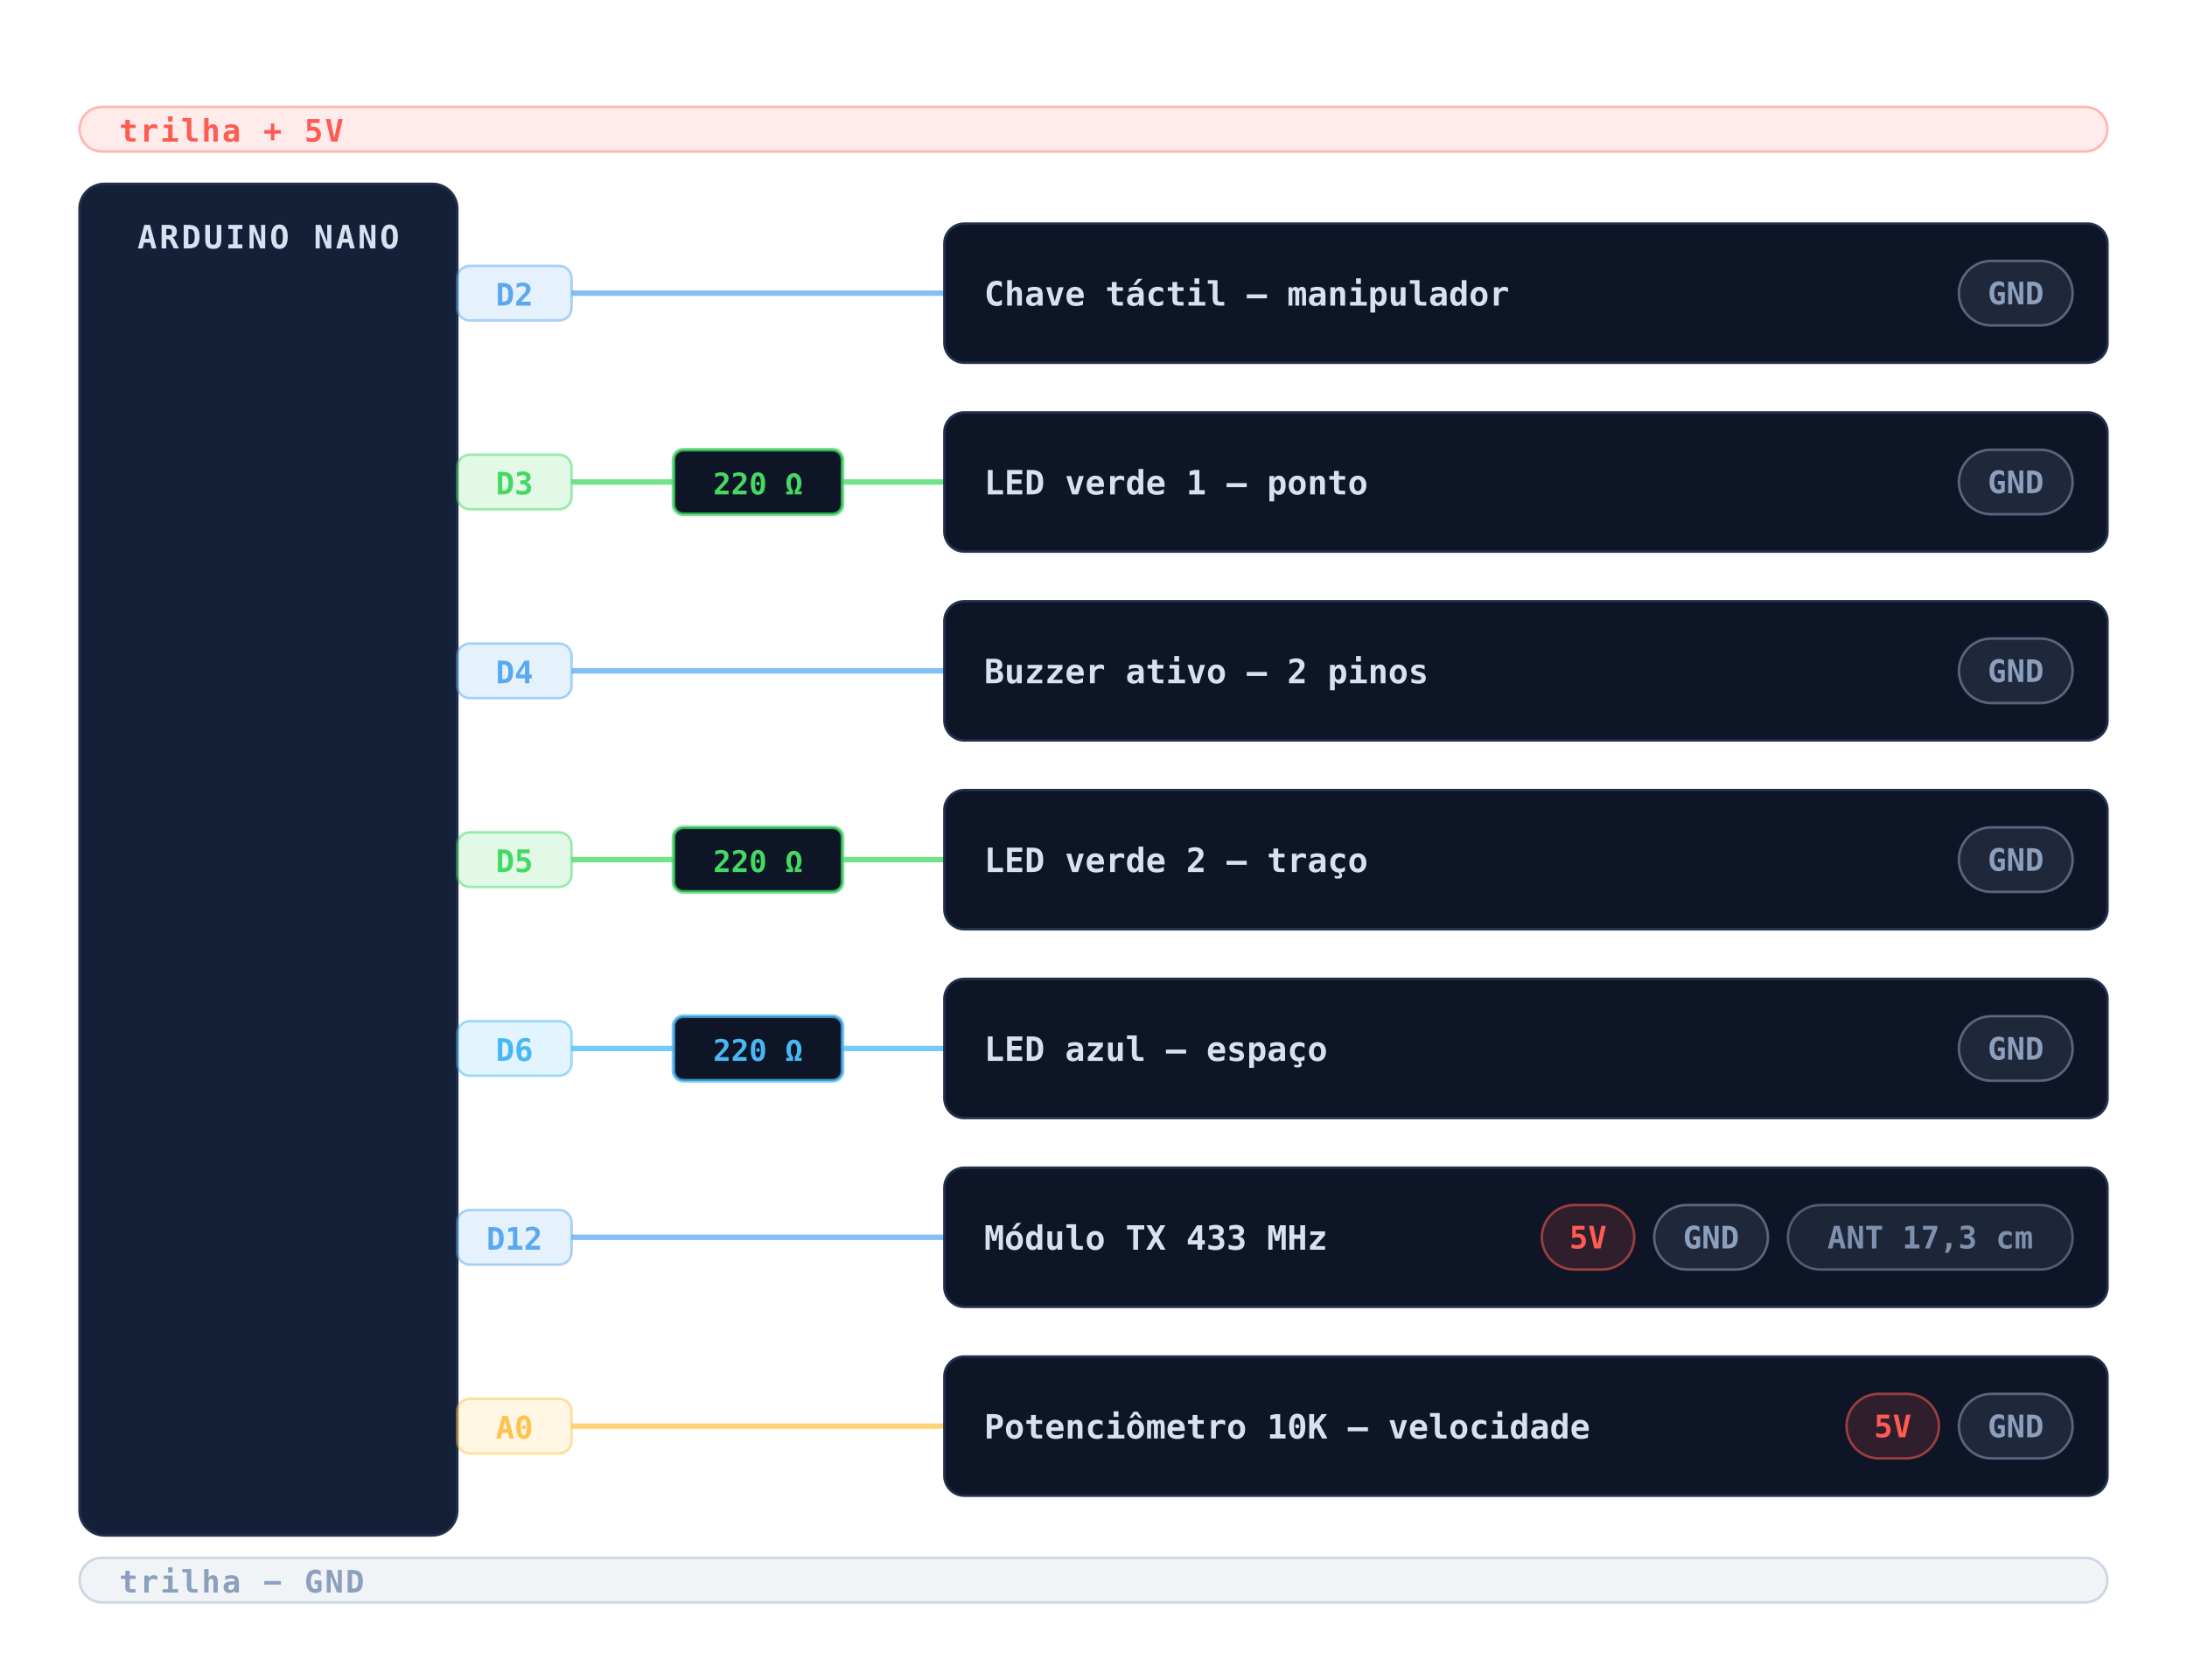
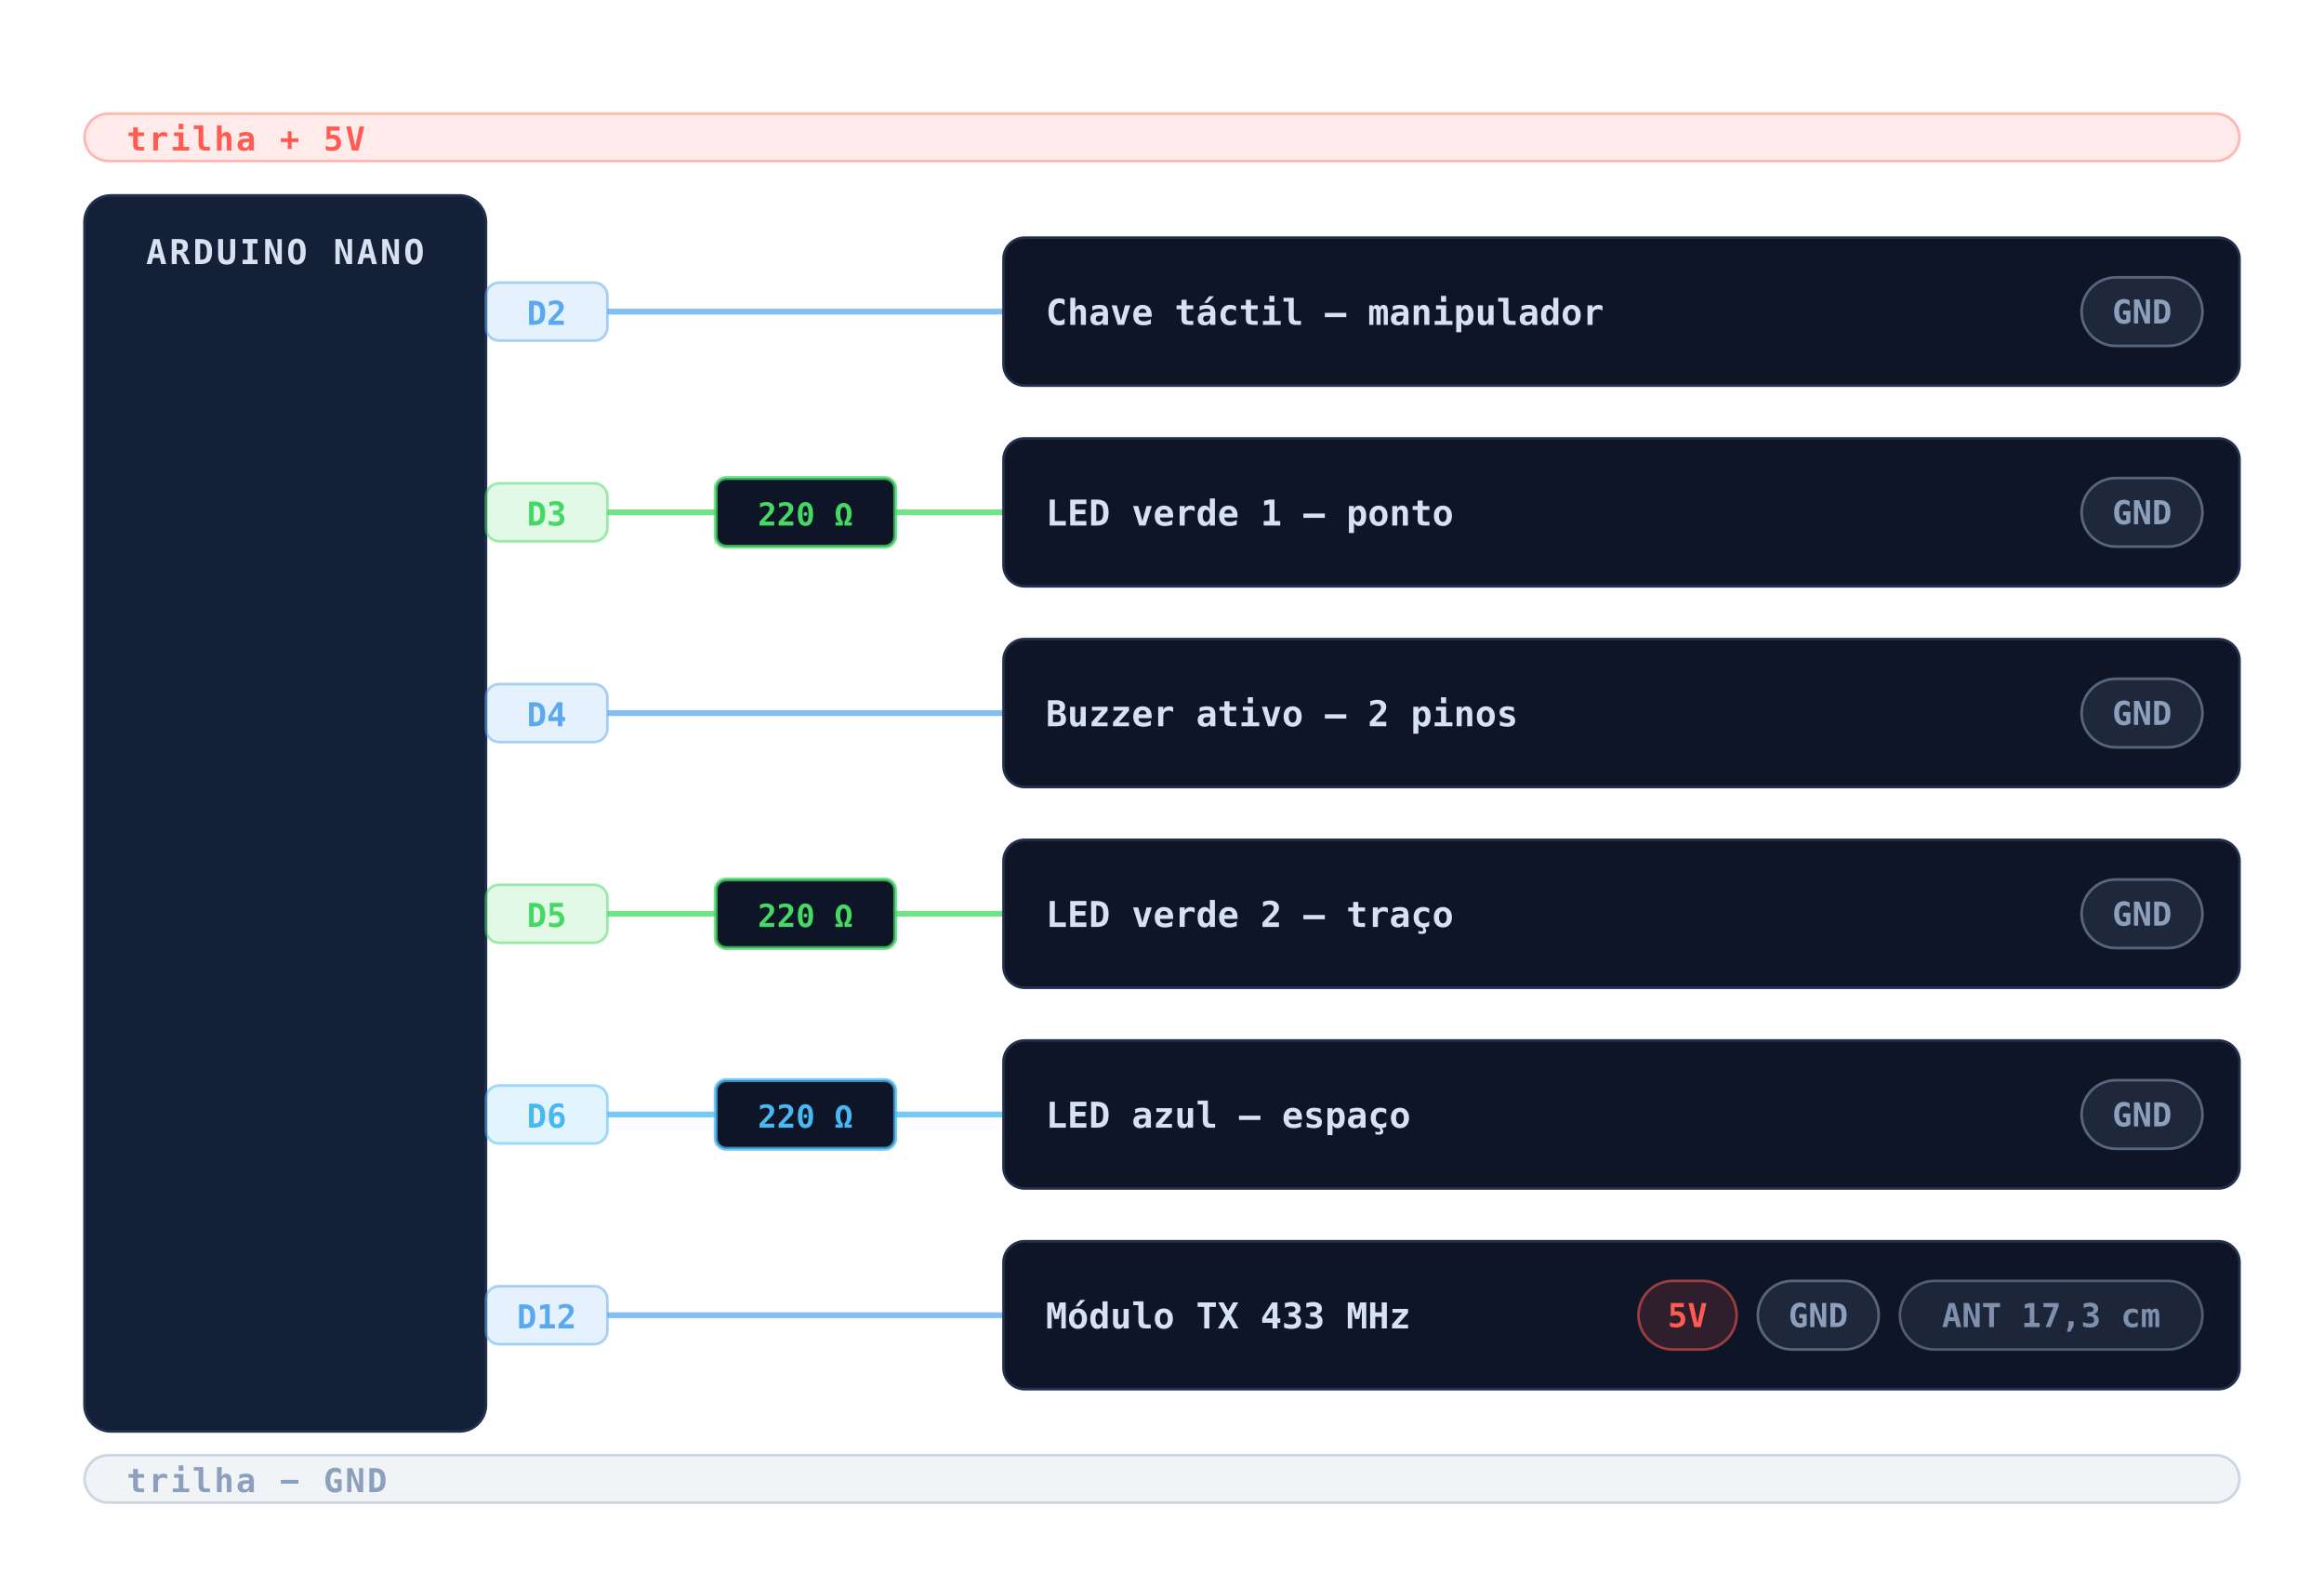
- <svg xmlns="http://www.w3.org/2000/svg" viewBox="0 0 880 676" role="img" aria-labelledby="dtx-t">
+ <svg xmlns="http://www.w3.org/2000/svg" viewBox="0 0 880 600" role="img" aria-labelledby="dtx-t">
  <rect x="32" y="43" width="816" height="18" rx="9" fill="#FF5B52" fill-opacity="0.12" stroke="#FF5B52" stroke-opacity="0.4" />
  <text x="48" y="57" font-family="'IBM Plex Mono','SFMono-Regular',ui-monospace,monospace" font-size="12.5" font-weight="600" fill="#FF5B52" letter-spacing="0.06em">trilha +   5V</text>
-   <rect x="32" y="627" width="816" height="18" rx="9" fill="#8CA0BE" fill-opacity="0.12" stroke="#8CA0BE" stroke-opacity="0.4" />
-   <text x="48" y="641" font-family="'IBM Plex Mono','SFMono-Regular',ui-monospace,monospace" font-size="12.5" font-weight="600" fill="#8CA0BE" letter-spacing="0.06em">trilha −   GND</text>
-   <rect x="32" y="74" width="152" height="544" rx="10" fill="#132038" stroke="#22304E" />
+   <rect x="32" y="551" width="816" height="18" rx="9" fill="#8CA0BE" fill-opacity="0.12" stroke="#8CA0BE" stroke-opacity="0.4" />
+   <text x="48" y="565" font-family="'IBM Plex Mono','SFMono-Regular',ui-monospace,monospace" font-size="12.5" font-weight="600" fill="#8CA0BE" letter-spacing="0.06em">trilha −   GND</text>
+   <rect x="32" y="74" width="152" height="468" rx="10" fill="#132038" stroke="#22304E" />
  <text x="108.0" y="100" text-anchor="middle" font-family="'IBM Plex Mono','SFMono-Regular',ui-monospace,monospace" font-size="13" font-weight="700" fill="#D6E2F2" letter-spacing="0.08em">ARDUINO NANO</text>
  <rect x="184" y="107" width="46" height="22" rx="5" fill="#5AA9F0" fill-opacity="0.16" stroke="#5AA9F0" stroke-opacity="0.5" />
  <text x="207.0" y="123" text-anchor="middle" font-family="'IBM Plex Mono','SFMono-Regular',ui-monospace,monospace" font-size="12.5" font-weight="700" fill="#5AA9F0">D2</text>
  <path d="M230 118 H380" stroke="#5AA9F0" stroke-width="2.2" stroke-opacity="0.75" fill="none" />
  <rect x="380" y="90" width="468" height="56" rx="8" fill="#0E1526" stroke="#22304E" />
  <text x="396" y="123" font-family="'IBM Plex Mono','SFMono-Regular',ui-monospace,monospace" font-size="13.5" font-weight="600" fill="#D6E2F2">Chave táctil — manipulador</text>
  <rect x="788.2" y="105" width="45.8" height="26" rx="13" fill="#8CA0BE" fill-opacity="0.14" stroke="#8CA0BE" stroke-opacity="0.55" />
  <text x="811.1" y="122.5" text-anchor="middle" font-family="'IBM Plex Mono','SFMono-Regular',ui-monospace,monospace" font-size="12.5" font-weight="600" fill="#8CA0BE">GND</text>
  <rect x="184" y="183" width="46" height="22" rx="5" fill="#45D964" fill-opacity="0.16" stroke="#45D964" stroke-opacity="0.5" />
  <text x="207.0" y="199" text-anchor="middle" font-family="'IBM Plex Mono','SFMono-Regular',ui-monospace,monospace" font-size="12.5" font-weight="700" fill="#45D964">D3</text>
  <path d="M230 194 H380" stroke="#45D964" stroke-width="2.2" stroke-opacity="0.75" fill="none" />
  <rect x="271.0" y="181" width="68" height="26" rx="4" fill="#0E1526" stroke="#45D964" stroke-opacity="0.75" stroke-width="1.5" />
  <text x="305.0" y="199" text-anchor="middle" font-family="'IBM Plex Mono','SFMono-Regular',ui-monospace,monospace" font-size="12" font-weight="600" fill="#45D964">220 Ω</text>
  <rect x="380" y="166" width="468" height="56" rx="8" fill="#0E1526" stroke="#22304E" />
  <text x="396" y="199" font-family="'IBM Plex Mono','SFMono-Regular',ui-monospace,monospace" font-size="13.5" font-weight="600" fill="#D6E2F2">LED verde 1 — ponto</text>
  <rect x="788.2" y="181" width="45.8" height="26" rx="13" fill="#8CA0BE" fill-opacity="0.14" stroke="#8CA0BE" stroke-opacity="0.55" />
  <text x="811.1" y="198.5" text-anchor="middle" font-family="'IBM Plex Mono','SFMono-Regular',ui-monospace,monospace" font-size="12.5" font-weight="600" fill="#8CA0BE">GND</text>
  <rect x="184" y="259" width="46" height="22" rx="5" fill="#5AA9F0" fill-opacity="0.16" stroke="#5AA9F0" stroke-opacity="0.5" />
  <text x="207.0" y="275" text-anchor="middle" font-family="'IBM Plex Mono','SFMono-Regular',ui-monospace,monospace" font-size="12.5" font-weight="700" fill="#5AA9F0">D4</text>
  <path d="M230 270 H380" stroke="#5AA9F0" stroke-width="2.2" stroke-opacity="0.75" fill="none" />
  <rect x="380" y="242" width="468" height="56" rx="8" fill="#0E1526" stroke="#22304E" />
  <text x="396" y="275" font-family="'IBM Plex Mono','SFMono-Regular',ui-monospace,monospace" font-size="13.5" font-weight="600" fill="#D6E2F2">Buzzer ativo — 2 pinos</text>
  <rect x="788.2" y="257" width="45.8" height="26" rx="13" fill="#8CA0BE" fill-opacity="0.14" stroke="#8CA0BE" stroke-opacity="0.55" />
  <text x="811.1" y="274.5" text-anchor="middle" font-family="'IBM Plex Mono','SFMono-Regular',ui-monospace,monospace" font-size="12.5" font-weight="600" fill="#8CA0BE">GND</text>
  <rect x="184" y="335" width="46" height="22" rx="5" fill="#45D964" fill-opacity="0.16" stroke="#45D964" stroke-opacity="0.5" />
  <text x="207.0" y="351" text-anchor="middle" font-family="'IBM Plex Mono','SFMono-Regular',ui-monospace,monospace" font-size="12.5" font-weight="700" fill="#45D964">D5</text>
  <path d="M230 346 H380" stroke="#45D964" stroke-width="2.2" stroke-opacity="0.75" fill="none" />
  <rect x="271.0" y="333" width="68" height="26" rx="4" fill="#0E1526" stroke="#45D964" stroke-opacity="0.75" stroke-width="1.5" />
  <text x="305.0" y="351" text-anchor="middle" font-family="'IBM Plex Mono','SFMono-Regular',ui-monospace,monospace" font-size="12" font-weight="600" fill="#45D964">220 Ω</text>
  <rect x="380" y="318" width="468" height="56" rx="8" fill="#0E1526" stroke="#22304E" />
  <text x="396" y="351" font-family="'IBM Plex Mono','SFMono-Regular',ui-monospace,monospace" font-size="13.5" font-weight="600" fill="#D6E2F2">LED verde 2 — traço</text>
  <rect x="788.2" y="333" width="45.8" height="26" rx="13" fill="#8CA0BE" fill-opacity="0.14" stroke="#8CA0BE" stroke-opacity="0.55" />
  <text x="811.1" y="350.5" text-anchor="middle" font-family="'IBM Plex Mono','SFMono-Regular',ui-monospace,monospace" font-size="12.5" font-weight="600" fill="#8CA0BE">GND</text>
  <rect x="184" y="411" width="46" height="22" rx="5" fill="#48B8F5" fill-opacity="0.16" stroke="#48B8F5" stroke-opacity="0.5" />
  <text x="207.0" y="427" text-anchor="middle" font-family="'IBM Plex Mono','SFMono-Regular',ui-monospace,monospace" font-size="12.5" font-weight="700" fill="#48B8F5">D6</text>
  <path d="M230 422 H380" stroke="#48B8F5" stroke-width="2.2" stroke-opacity="0.75" fill="none" />
  <rect x="271.0" y="409" width="68" height="26" rx="4" fill="#0E1526" stroke="#48B8F5" stroke-opacity="0.75" stroke-width="1.5" />
  <text x="305.0" y="427" text-anchor="middle" font-family="'IBM Plex Mono','SFMono-Regular',ui-monospace,monospace" font-size="12" font-weight="600" fill="#48B8F5">220 Ω</text>
  <rect x="380" y="394" width="468" height="56" rx="8" fill="#0E1526" stroke="#22304E" />
  <text x="396" y="427" font-family="'IBM Plex Mono','SFMono-Regular',ui-monospace,monospace" font-size="13.5" font-weight="600" fill="#D6E2F2">LED azul — espaço</text>
  <rect x="788.2" y="409" width="45.8" height="26" rx="13" fill="#8CA0BE" fill-opacity="0.14" stroke="#8CA0BE" stroke-opacity="0.55" />
  <text x="811.1" y="426.5" text-anchor="middle" font-family="'IBM Plex Mono','SFMono-Regular',ui-monospace,monospace" font-size="12.5" font-weight="600" fill="#8CA0BE">GND</text>
  <rect x="184" y="487" width="46" height="22" rx="5" fill="#5AA9F0" fill-opacity="0.16" stroke="#5AA9F0" stroke-opacity="0.5" />
  <text x="207.0" y="503" text-anchor="middle" font-family="'IBM Plex Mono','SFMono-Regular',ui-monospace,monospace" font-size="12.5" font-weight="700" fill="#5AA9F0">D12</text>
  <path d="M230 498 H380" stroke="#5AA9F0" stroke-width="2.2" stroke-opacity="0.75" fill="none" />
  <rect x="380" y="470" width="468" height="56" rx="8" fill="#0E1526" stroke="#22304E" />
  <text x="396" y="503" font-family="'IBM Plex Mono','SFMono-Regular',ui-monospace,monospace" font-size="13.5" font-weight="600" fill="#D6E2F2">Módulo TX 433 MHz</text>
  <rect x="719.4" y="485" width="114.6" height="26" rx="13" fill="#7E90AC" fill-opacity="0.14" stroke="#7E90AC" stroke-opacity="0.55" />
  <text x="776.7" y="502.5" text-anchor="middle" font-family="'IBM Plex Mono','SFMono-Regular',ui-monospace,monospace" font-size="12.5" font-weight="600" fill="#7E90AC">ANT 17,3 cm</text>
  <rect x="665.6" y="485" width="45.8" height="26" rx="13" fill="#8CA0BE" fill-opacity="0.14" stroke="#8CA0BE" stroke-opacity="0.55" />
  <text x="688.5" y="502.5" text-anchor="middle" font-family="'IBM Plex Mono','SFMono-Regular',ui-monospace,monospace" font-size="12.5" font-weight="600" fill="#8CA0BE">GND</text>
  <rect x="620.4" y="485" width="37.2" height="26" rx="13" fill="#FF5B52" fill-opacity="0.14" stroke="#FF5B52" stroke-opacity="0.55" />
  <text x="639.0" y="502.5" text-anchor="middle" font-family="'IBM Plex Mono','SFMono-Regular',ui-monospace,monospace" font-size="12.5" font-weight="600" fill="#FF5B52">5V</text>
-   <rect x="184" y="563" width="46" height="22" rx="5" fill="#FFC24B" fill-opacity="0.16" stroke="#FFC24B" stroke-opacity="0.5" />
-   <text x="207.0" y="579" text-anchor="middle" font-family="'IBM Plex Mono','SFMono-Regular',ui-monospace,monospace" font-size="12.5" font-weight="700" fill="#FFC24B">A0</text>
-   <path d="M230 574 H380" stroke="#FFC24B" stroke-width="2.2" stroke-opacity="0.75" fill="none" />
-   <rect x="380" y="546" width="468" height="56" rx="8" fill="#0E1526" stroke="#22304E" />
-   <text x="396" y="579" font-family="'IBM Plex Mono','SFMono-Regular',ui-monospace,monospace" font-size="13.5" font-weight="600" fill="#D6E2F2">Potenciômetro 10K — velocidade</text>
-   <rect x="788.2" y="561" width="45.8" height="26" rx="13" fill="#8CA0BE" fill-opacity="0.14" stroke="#8CA0BE" stroke-opacity="0.55" />
-   <text x="811.1" y="578.5" text-anchor="middle" font-family="'IBM Plex Mono','SFMono-Regular',ui-monospace,monospace" font-size="12.5" font-weight="600" fill="#8CA0BE">GND</text>
-   <rect x="743.0" y="561" width="37.2" height="26" rx="13" fill="#FF5B52" fill-opacity="0.14" stroke="#FF5B52" stroke-opacity="0.55" />
-   <text x="761.6" y="578.5" text-anchor="middle" font-family="'IBM Plex Mono','SFMono-Regular',ui-monospace,monospace" font-size="12.5" font-weight="600" fill="#FF5B52">5V</text>
</svg>
